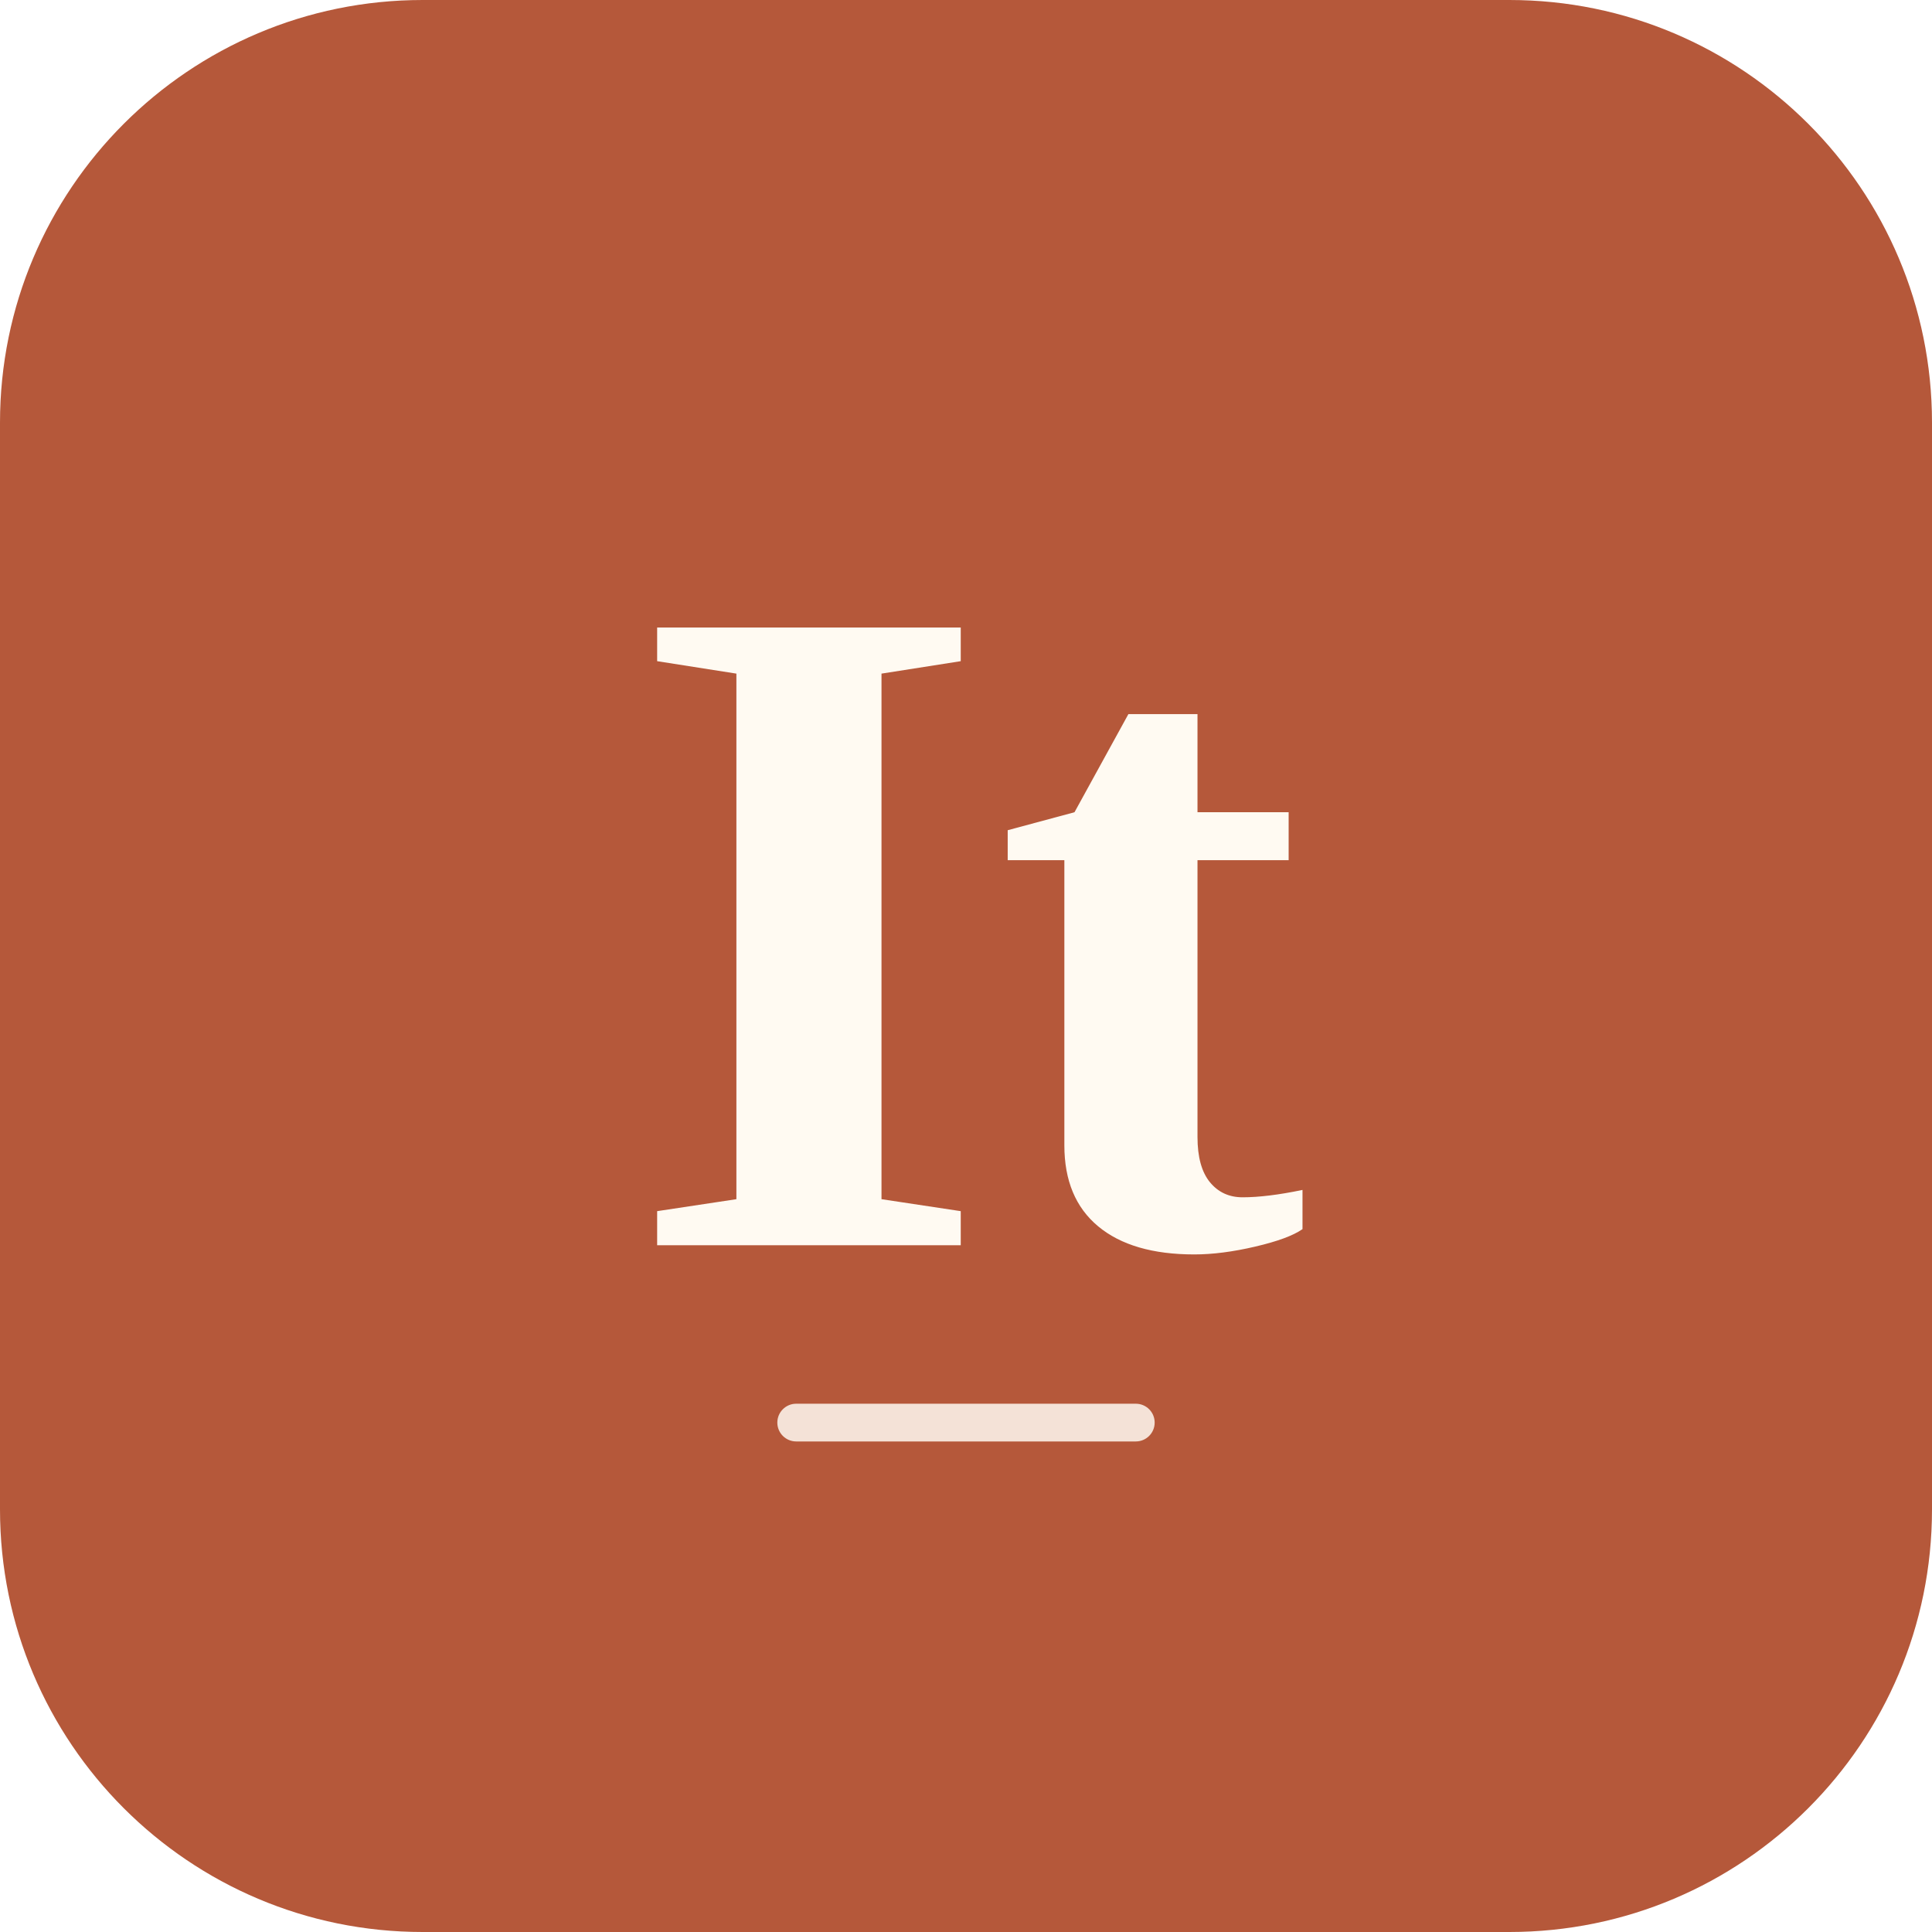
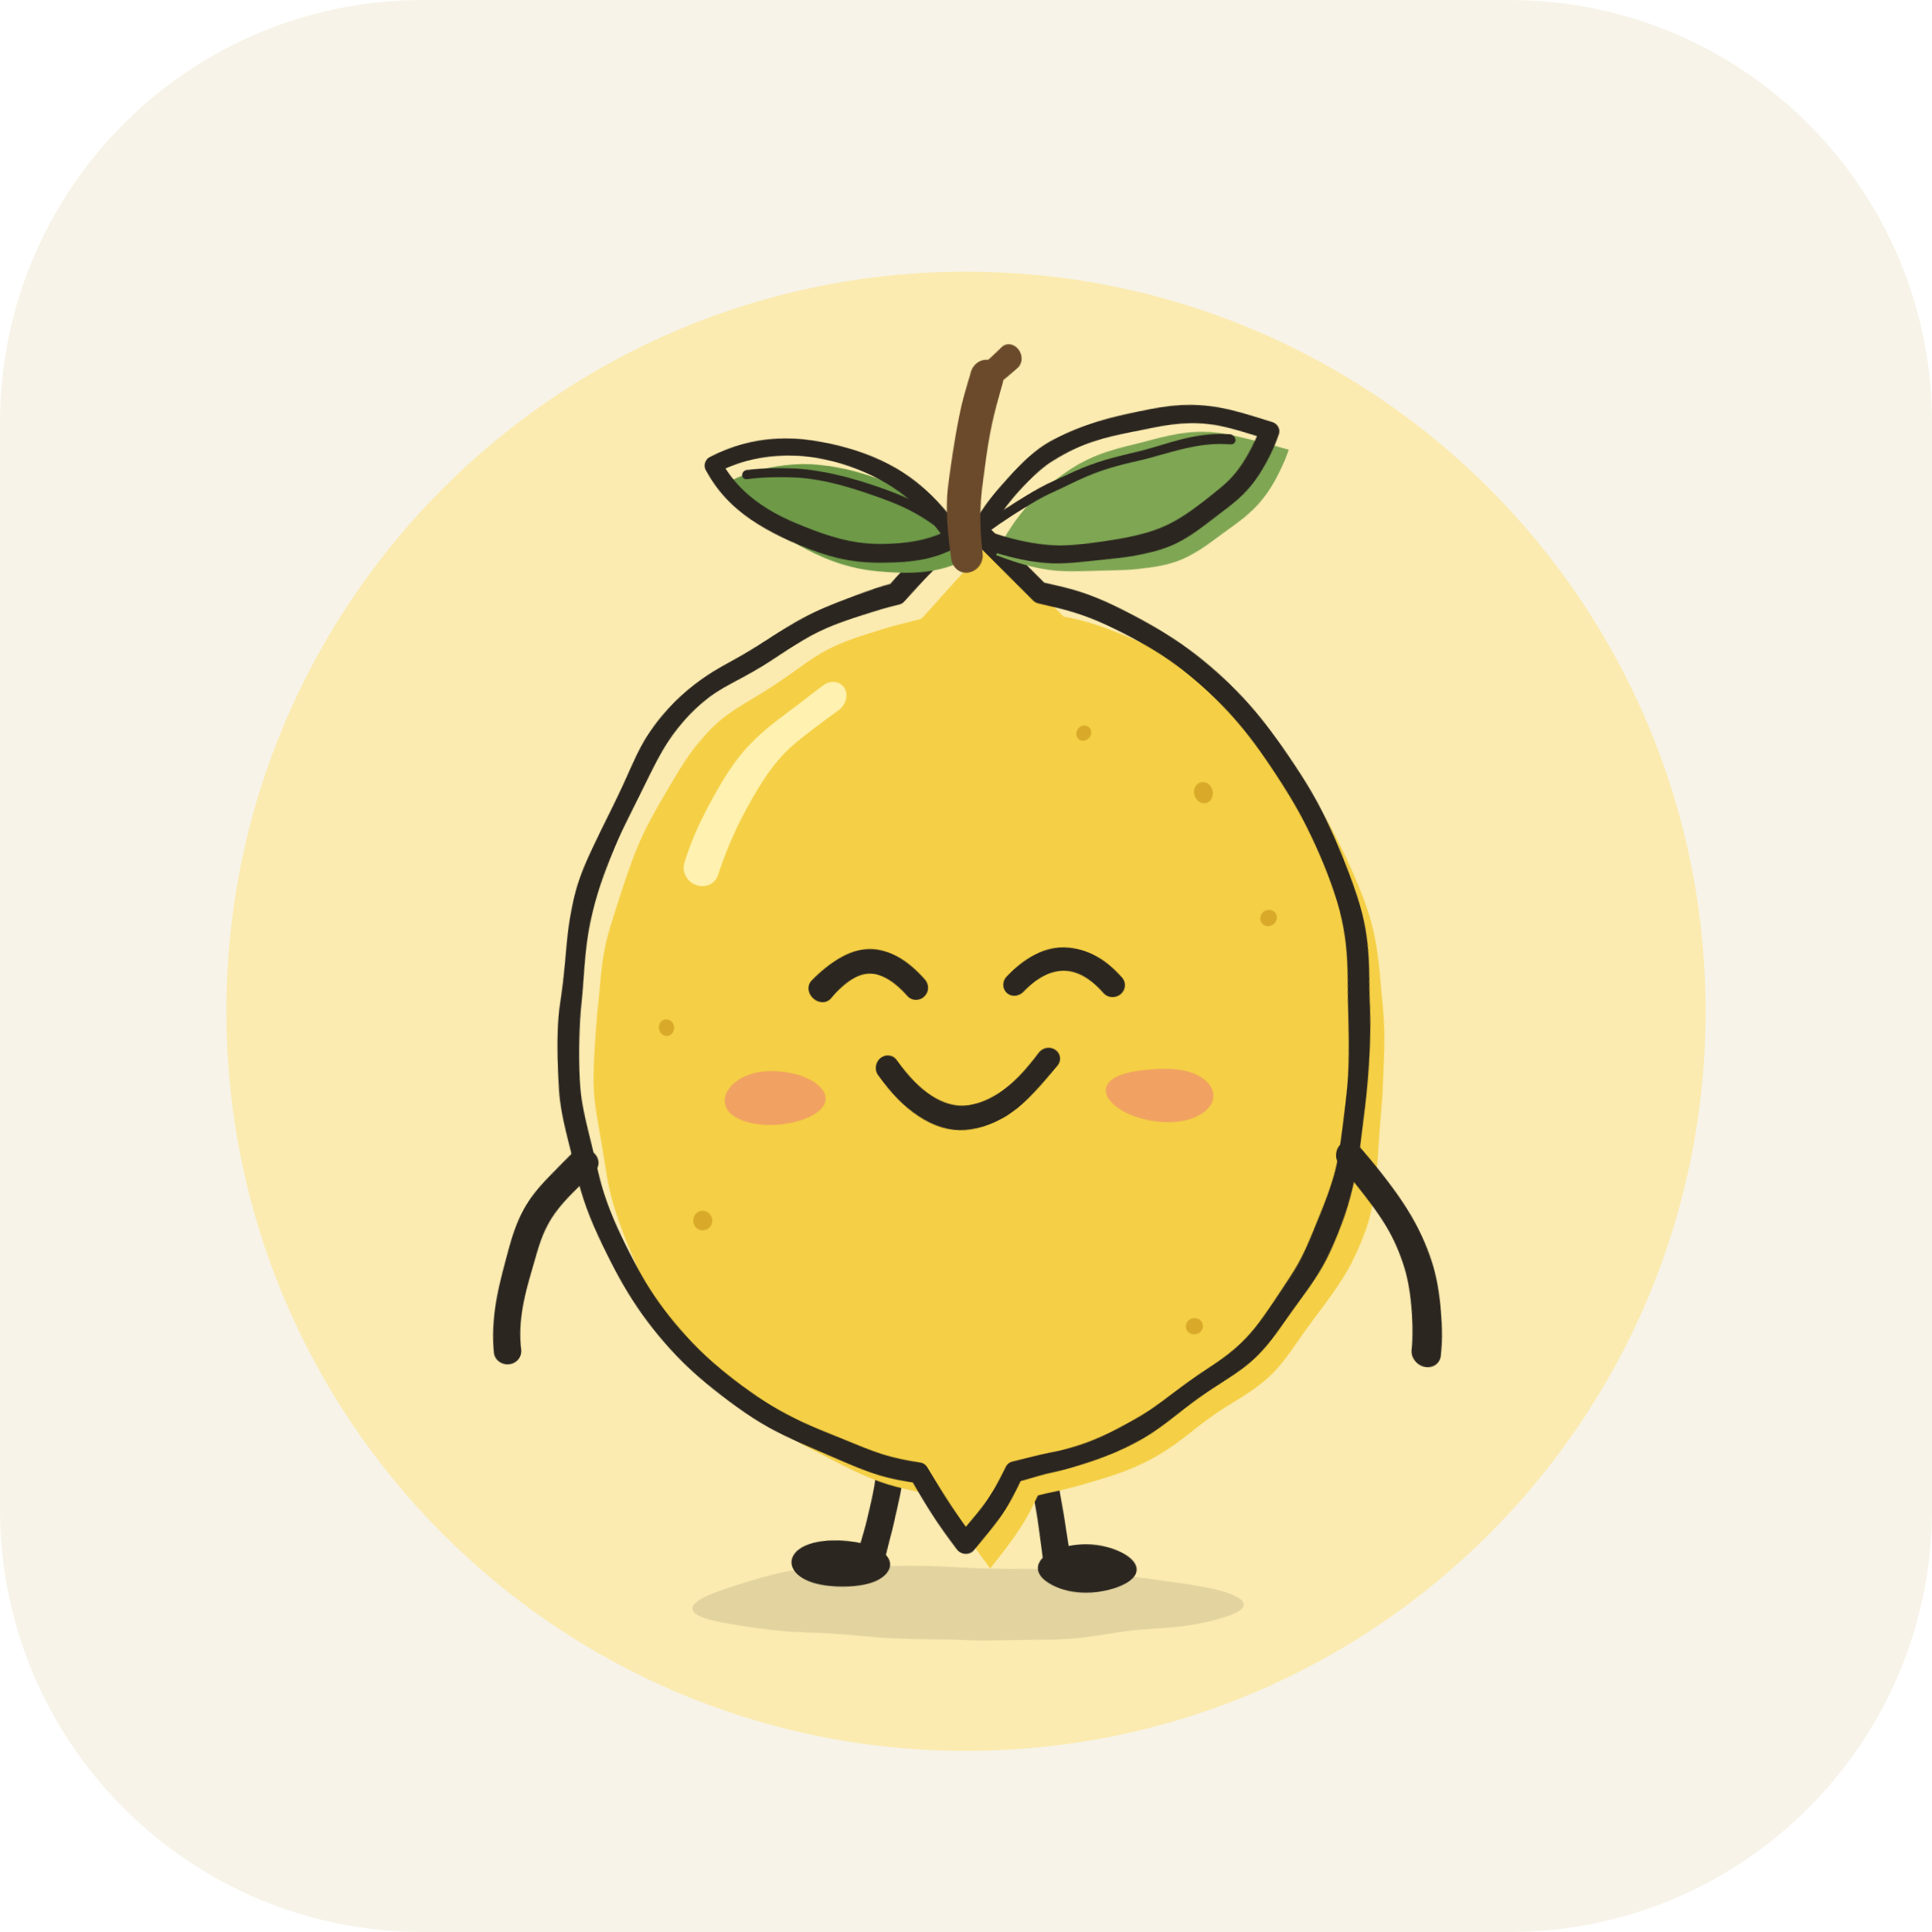
<svg xmlns="http://www.w3.org/2000/svg" viewBox="0 0 512 512">
-   <rect width="512" height="512" rx="112" fill="#b5583a" />
-   <text x="256" y="330" text-anchor="middle" font-family="Georgia, 'Times New Roman', serif" font-size="250" font-weight="700" fill="#fffaf2">It</text>
-   <rect x="206" y="372" width="100" height="10" rx="5" fill="#fffaf2" opacity="0.85" />
+   <rect width="512" height="512" rx="112" fill="#F7F3E8" />
+   <circle cx="256" cy="268" r="196" fill="#FBEBB0" />
+   <svg x="96" y="64" width="320" height="374" viewBox="0 -12 200 234">
+     <defs>
+       <filter id="limo-strich-1" x="-10%" y="-10%" width="120%" height="120%">
+         <feTurbulence type="fractalNoise" baseFrequency="0.035" numOctaves="2" seed="11" result="r" />
+         <feDisplacementMap in="SourceGraphic" in2="r" scale="3.2" />
+       </filter>
+     </defs>
+     <g filter="url(#limo-strich-1)">
+       <ellipse cx="100" cy="214" rx="46" ry="6" fill="#2B2620" opacity="0.12" />
+       <path d="M88 186 L85 206" stroke="#2B2620" stroke-width="4.5" fill="none" stroke-linecap="round" stroke-linejoin="round" />
+       <path d="M112 186 L115 206" stroke="#2B2620" stroke-width="4.5" fill="none" stroke-linecap="round" stroke-linejoin="round" />
+       <ellipse cx="80" cy="208" rx="8" ry="4" fill="#2B2620" />
+       <ellipse cx="120" cy="208" rx="8" ry="4" fill="#2B2620" />
+       <path d="M100 34 C 104 38, 108 42, 112 46 C 146 54, 166 86, 166 122 C 166 158, 142 186, 108 192 C 105 197, 103 200, 100 204 C 97 200, 95 197, 92 192 C 58 186, 34 158, 34 122 C 34 86, 54 54, 88 46 C 92 42, 96 38, 100 34 Z" fill="#F5CF45" transform="translate(4 4)" />
+       <path d="M56 92 Q62 74 78 64" stroke="#FFF2B0" stroke-width="5.5" fill="none" stroke-linecap="round" stroke-linejoin="round" />
+       <circle cx="140" cy="80" r="1.6" fill="#D9A92A" />
+       <circle cx="150" cy="100" r="1.4" fill="#D9A92A" />
+       <circle cx="56" cy="150" r="1.6" fill="#D9A92A" />
+       <circle cx="138" cy="168" r="1.4" fill="#D9A92A" />
+       <circle cx="50" cy="118" r="1.3" fill="#D9A92A" />
+       <circle cx="120" cy="70" r="1.3" fill="#D9A92A" />
+       <path d="M100 34 C 104 38, 108 42, 112 46 C 146 54, 166 86, 166 122 C 166 158, 142 186, 108 192 C 105 197, 103 200, 100 204 C 97 200, 95 197, 92 192 C 58 186, 34 158, 34 122 C 34 86, 54 54, 88 46 C 92 42, 96 38, 100 34 Z" fill="none" stroke="#2B2620" stroke-width="3.4" stroke-linejoin="round" />
+       <path d="M98 37 C 89 23, 72 19, 58 25 C 66 39, 86 43, 98 37 Z" fill="#6E9A48" transform="translate(3 3)" />
+       <path d="M98 37 C 89 23, 72 19, 58 25 C 66 39, 86 43, 98 37 Z" fill="none" stroke="#2B2620" stroke-width="3" stroke-linejoin="round" />
+       <path d="M96 35 C 88 29, 76 26, 64 27" stroke="#2B2620" stroke-width="1.6" fill="none" stroke-linecap="round" stroke-linejoin="round" />
+       <path d="M102 37 C 109 21, 128 13, 150 19 C 144 37, 122 45, 102 37 Z" fill="#7FA653" transform="translate(3 3)" />
+       <path d="M102 37 C 109 21, 128 13, 150 19 C 144 37, 122 45, 102 37 Z" fill="none" stroke="#2B2620" stroke-width="3" stroke-linejoin="round" />
+       <path d="M104 35 C 115 27, 128 22, 144 21" stroke="#2B2620" stroke-width="1.6" fill="none" stroke-linecap="round" stroke-linejoin="round" />
+       <path d="M100 40 C 99 30, 100 20, 103 10" stroke="#6B4A2B" stroke-width="5.5" fill="none" stroke-linecap="round" stroke-linejoin="round" />
+       <path d="M103 10 L107 7" stroke="#6B4A2B" stroke-width="4" fill="none" stroke-linecap="round" stroke-linejoin="round" />
+       <path d="M36 140 Q22 156 24 172" stroke="#2B2620" stroke-width="4.5" fill="none" stroke-linecap="round" stroke-linejoin="round" />
+       <path d="M164 140 Q178 156 176 172" stroke="#2B2620" stroke-width="4.5" fill="none" stroke-linecap="round" stroke-linejoin="round" />
+       <path d="M76 112 Q84 103 92 112" stroke="#2B2620" stroke-width="4" fill="none" stroke-linecap="round" stroke-linejoin="round" />
+       <path d="M108 111 Q116 102 124 111" stroke="#2B2620" stroke-width="4" fill="none" stroke-linecap="round" stroke-linejoin="round" />
+       <ellipse cx="68" cy="130" rx="8.5" ry="4.5" fill="#EF8E6E" opacity="0.7" />
+       <ellipse cx="132" cy="129" rx="8.5" ry="4.5" fill="#EF8E6E" opacity="0.7" />
+       <path d="M87 125 Q100 143 114 124" stroke="#2B2620" stroke-width="4" fill="none" stroke-linecap="round" stroke-linejoin="round" />
+     </g>
+   </svg>
</svg>
